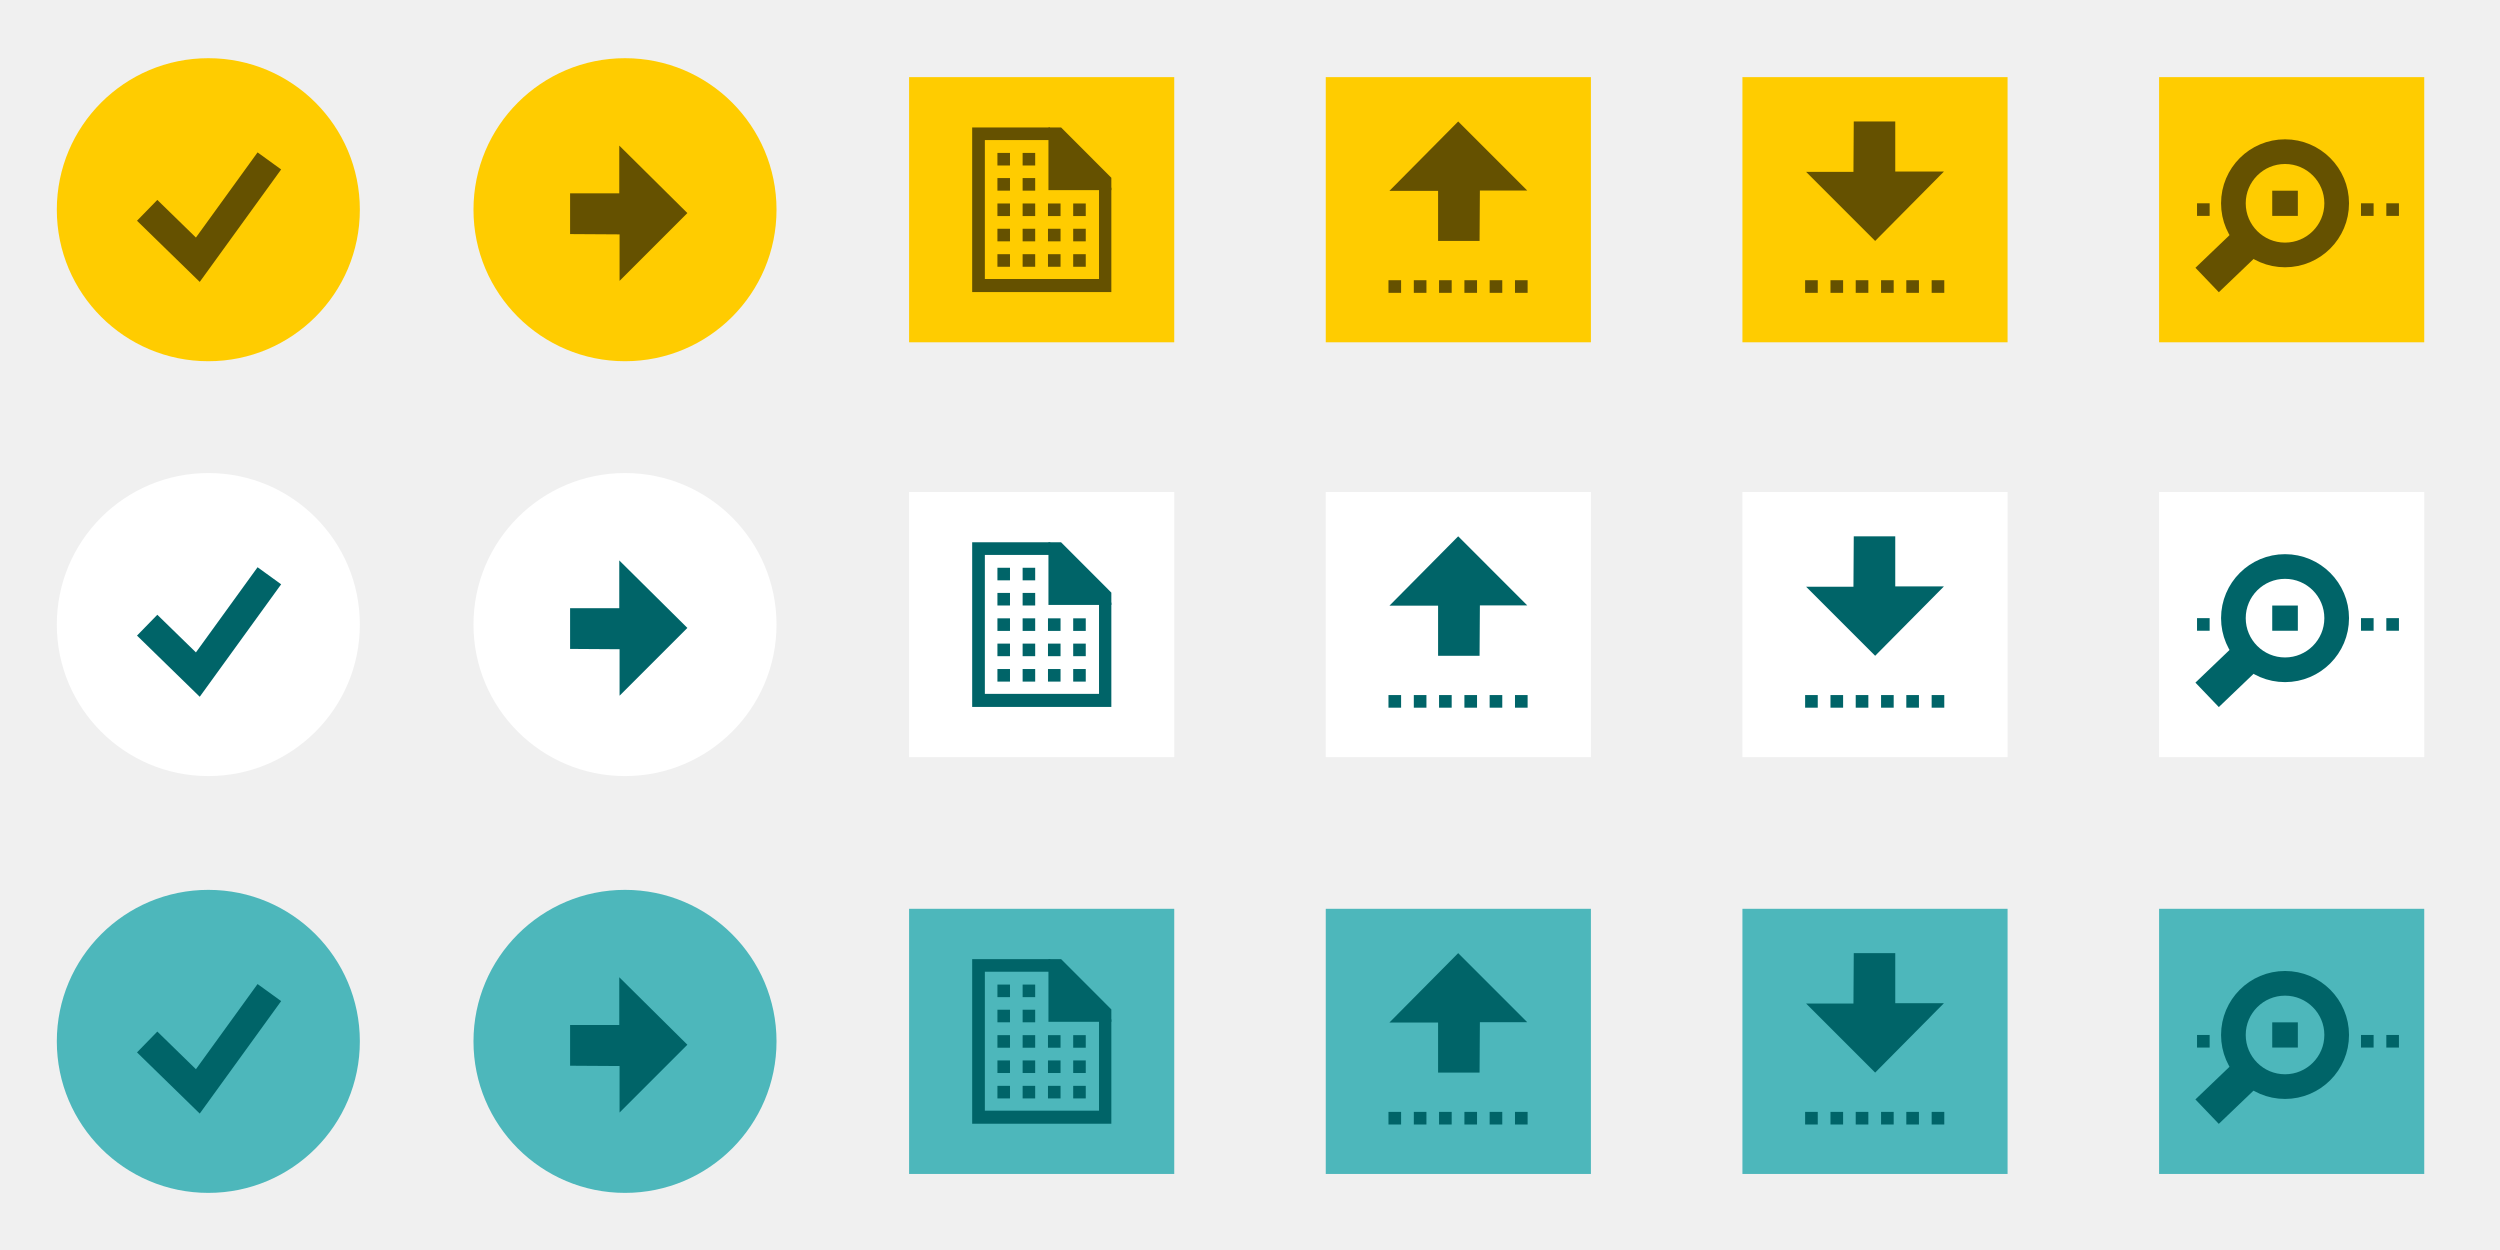
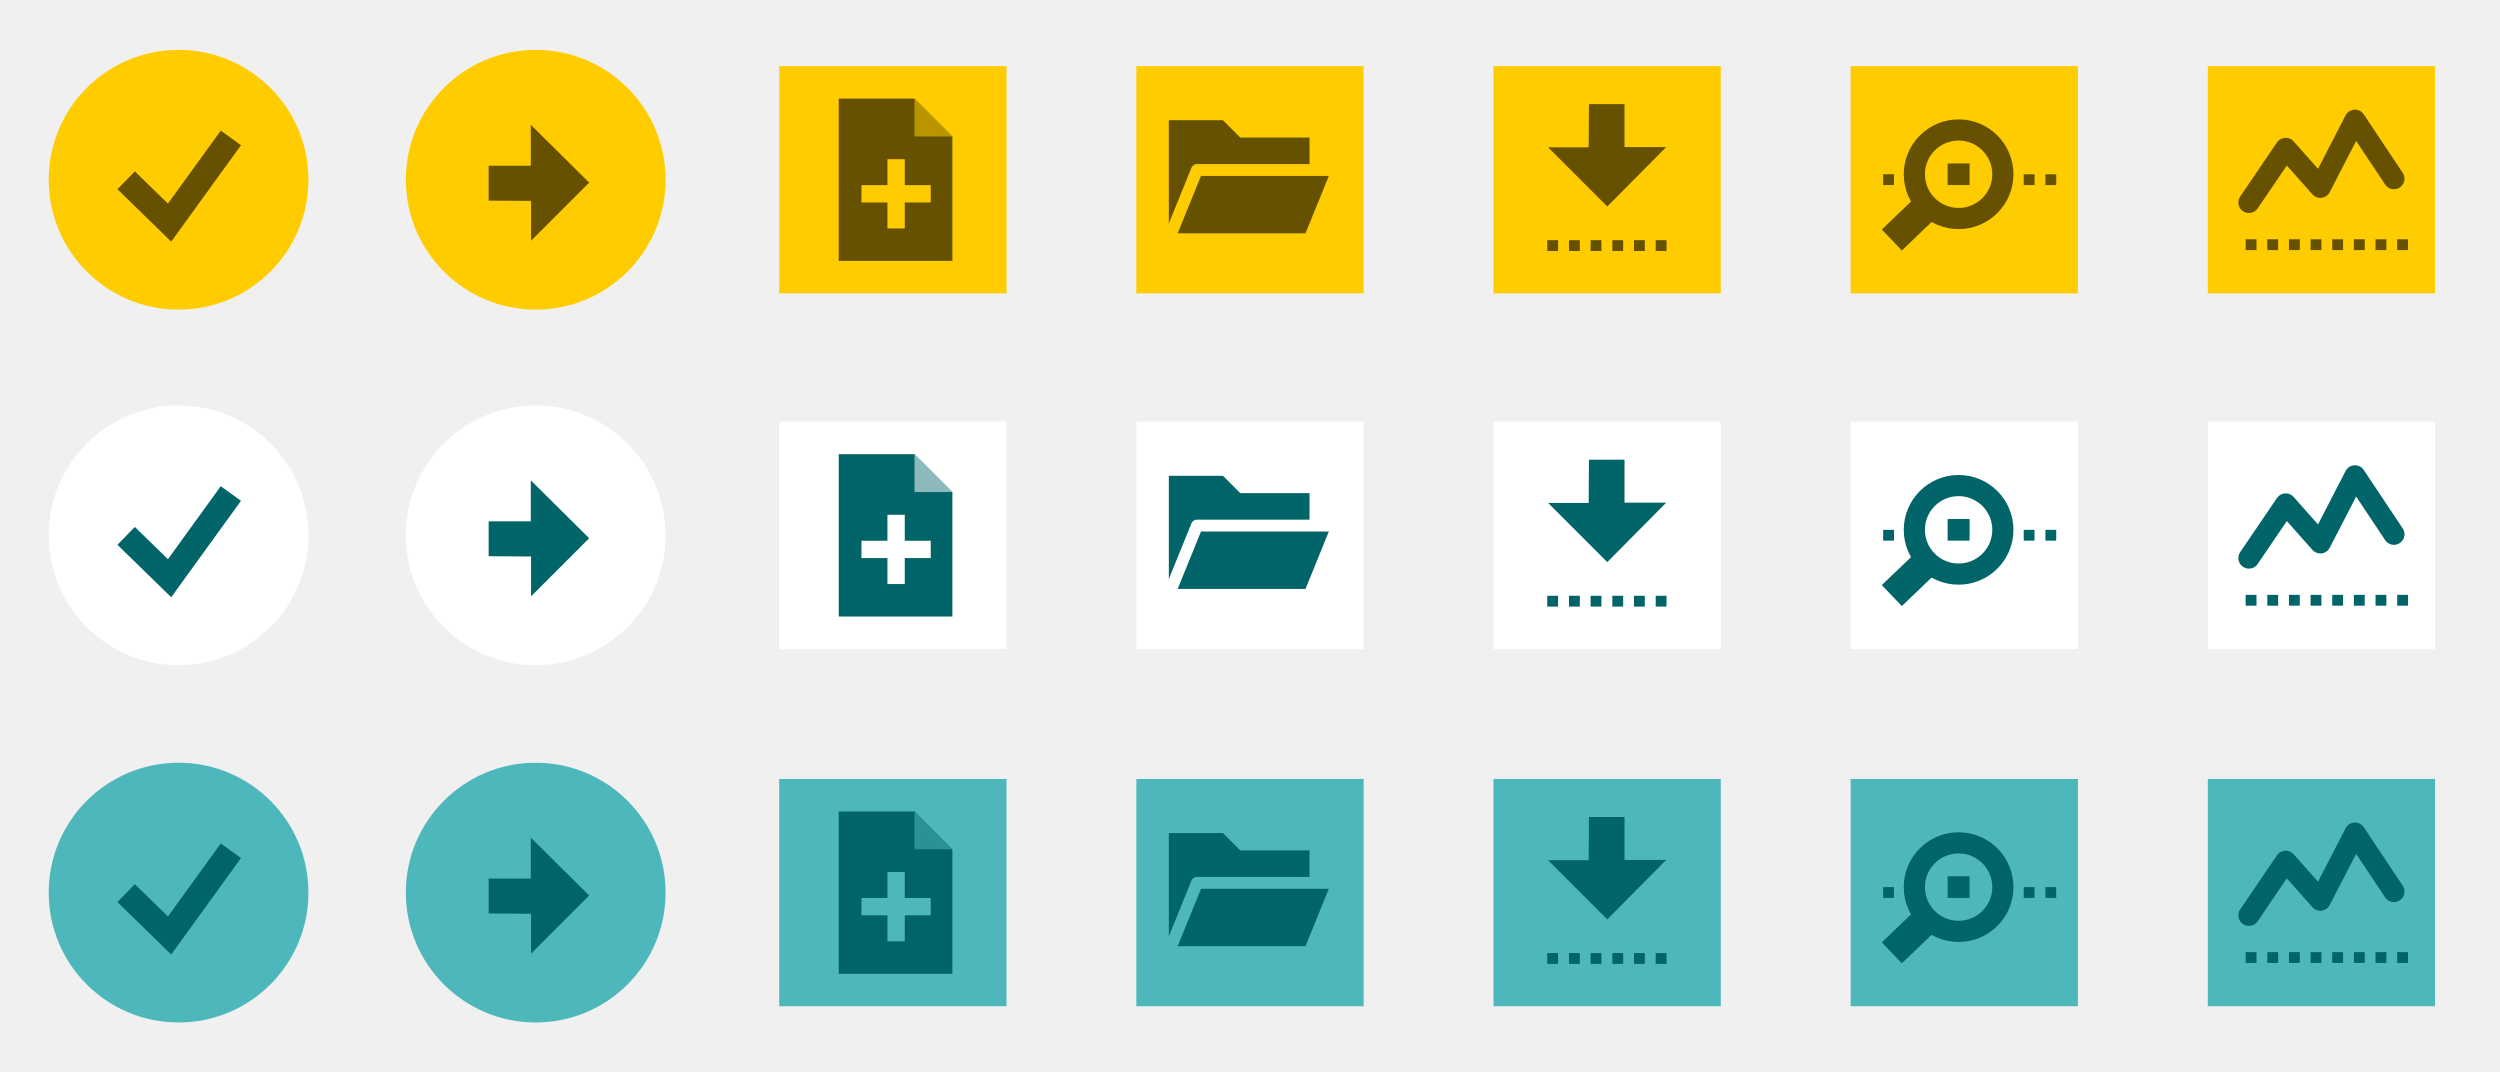
- <svg xmlns="http://www.w3.org/2000/svg" version="1.1" id="Layer_1" x="0px" y="0px" width="198px" height="99px" viewBox="0 0 198 99" enable-background="new 0 0 198 99" xml:space="preserve">
+ <svg xmlns="http://www.w3.org/2000/svg" version="1.1" id="Layer_1" x="0px" y="0px" width="231px" height="99px" viewBox="0 0 231 99" enable-background="new 0 0 231 99" xml:space="preserve">
  <defs id="defs325" />
  <g id="g5" transform="translate(-0.1200008,0)">
    <circle cx="16.62" cy="16.609" r="12" id="circle7" style="fill:#ffcc00" />
    <polyline stroke-miterlimit="10" points="21.453,12.745 15.788,20.571    11.775,16.658  " id="polyline9" style="fill:none;stroke:#655100;stroke-width:2.305;stroke-miterlimit:10" />
  </g>
  <g id="g11" transform="translate(-0.1200008,0)">
    <circle cx="16.62" cy="49.465" r="12" id="circle13" style="fill:#ffffff" />
    <polyline stroke-miterlimit="10" points="21.453,45.601 15.788,53.427    11.775,49.514  " id="polyline15" style="fill:none;stroke:#006468;stroke-width:2.305;stroke-miterlimit:10" />
  </g>
  <g id="g17" transform="translate(-0.1200008,0)">
    <circle cx="16.62" cy="82.477" r="12" id="circle19" style="fill:#4db7bb" />
    <polyline stroke-miterlimit="10" points="21.453,78.612 15.788,86.438    11.775,82.525  " id="polyline21" style="fill:none;stroke:#006468;stroke-width:2.305;stroke-miterlimit:10" />
  </g>
  <g id="g23" transform="translate(-0.2610016,0)">
    <circle cx="49.761" cy="16.609" r="12" id="circle25" style="fill:#ffcc00" />
    <polygon points="45.412,15.313 49.307,15.313 49.307,11.53 54.701,16.875 49.331,22.245 49.331,18.563 45.412,18.539 " id="polygon27" style="fill:#655100" />
  </g>
  <g id="g29" transform="translate(-0.2610016,0)">
    <circle cx="49.761" cy="49.465" r="12" id="circle31" style="fill:#ffffff" />
    <polygon points="45.412,48.169 49.307,48.169 49.307,44.386 54.701,49.731 49.331,55.101 49.331,51.419 45.412,51.394 " id="polygon33" style="fill:#006468" />
  </g>
  <g id="g35" transform="translate(-0.2610016,0)">
    <circle cx="49.761" cy="82.477" r="12" id="circle37" style="fill:#4db7bb" />
    <polygon points="45.412,81.18 49.307,81.18 49.307,77.397 54.701,82.743 49.331,88.113 49.331,84.43 45.412,84.406 " id="polygon39" style="fill:#006468" />
  </g>
-   <g id="g41" transform="translate(-0.5439987,0)">
-     <rect x="105.544" y="6.109" width="21" height="21" id="rect43" style="fill:#ffcc00" />
-     <polygon points="114.44,19.083 114.44,15.116 110.586,15.116 116.032,9.621 121.502,15.091 117.751,15.091 117.726,19.083 " id="polygon45" style="fill:#655100" />
-     <rect x="110.511" y="22.193" width="1" height="1" id="rect47" style="fill:#655100" />
-     <rect x="112.518" y="22.193" width="1" height="1" id="rect49" style="fill:#655100" />
-     <rect x="114.517" y="22.193" width="1" height="1" id="rect51" style="fill:#655100" />
-     <rect x="116.525" y="22.193" width="1" height="1" id="rect53" style="fill:#655100" />
-     <rect x="118.524" y="22.193" width="1" height="1" id="rect55" style="fill:#655100" />
-     <rect x="120.531" y="22.193" width="1" height="1" id="rect57" style="fill:#655100" />
-   </g>
  <g id="g59" transform="translate(-0.6860046,0)">
    <rect x="138.686" y="6.109" width="21" height="21" id="rect61" style="fill:#ffcc00" />
    <polygon points="150.79,9.621 150.79,13.588 154.644,13.588 149.198,19.083 143.728,13.612 147.479,13.613 147.504,9.621 " id="polygon63" style="fill:#655100" />
    <rect x="143.652" y="22.193" width="1" height="1" id="rect65" style="fill:#655100" />
    <rect x="145.66" y="22.193" width="1" height="1" id="rect67" style="fill:#655100" />
    <rect x="147.659" y="22.193" width="1" height="1" id="rect69" style="fill:#655100" />
    <rect x="149.666" y="22.193" width="1" height="1" id="rect71" style="fill:#655100" />
    <rect x="151.666" y="22.193" width="1" height="1" id="rect73" style="fill:#655100" />
    <rect x="153.673" y="22.193" width="1" height="1" id="rect75" style="fill:#655100" />
-   </g>
-   <g id="g77" transform="translate(-0.5439987,0)">
-     <rect x="105.544" y="38.965" width="21" height="21" id="rect79" style="fill:#ffffff" />
-     <polygon points="114.44,51.939 114.44,47.971 110.586,47.971 116.032,42.476 121.502,47.947 117.751,47.947 117.726,51.939 " id="polygon81" style="fill:#006468" />
-     <rect x="110.511" y="55.049" width="1" height="1" id="rect83" style="fill:#006468" />
-     <rect x="112.518" y="55.049" width="1" height="1" id="rect85" style="fill:#006468" />
-     <rect x="114.517" y="55.049" width="1" height="1" id="rect87" style="fill:#006468" />
-     <rect x="116.525" y="55.049" width="1" height="1" id="rect89" style="fill:#006468" />
-     <rect x="118.524" y="55.049" width="1" height="1" id="rect91" style="fill:#006468" />
-     <rect x="120.531" y="55.049" width="1" height="1" id="rect93" style="fill:#006468" />
  </g>
  <g id="g95" transform="translate(-0.6860046,0)">
    <rect x="138.686" y="38.965" width="21" height="21" id="rect97" style="fill:#ffffff" />
    <polygon points="150.79,42.476 150.79,46.444 154.644,46.444 149.198,51.939 143.728,46.468 147.479,46.468 147.504,42.477 " id="polygon99" style="fill:#006468" />
    <rect x="143.652" y="55.049" width="1" height="1" id="rect101" style="fill:#006468" />
    <rect x="145.66" y="55.049" width="1" height="1" id="rect103" style="fill:#006468" />
    <rect x="147.659" y="55.049" width="1" height="1" id="rect105" style="fill:#006468" />
    <rect x="149.666" y="55.049" width="1" height="1" id="rect107" style="fill:#006468" />
    <rect x="151.666" y="55.049" width="1" height="1" id="rect109" style="fill:#006468" />
    <rect x="153.673" y="55.049" width="1" height="1" id="rect111" style="fill:#006468" />
  </g>
-   <g id="g113" transform="translate(-0.5439987,0)">
-     <rect x="105.544" y="71.977" width="21" height="21" id="rect115" style="fill:#4db7bb" />
-     <polygon points="114.44,84.95 114.44,80.983 110.586,80.983 116.032,75.488 121.502,80.959 117.751,80.958 117.726,84.95 " id="polygon117" style="fill:#006468" />
-     <rect x="110.511" y="88.061" width="1" height="1" id="rect119" style="fill:#006468" />
-     <rect x="112.518" y="88.061" width="1" height="1" id="rect121" style="fill:#006468" />
-     <rect x="114.517" y="88.061" width="1" height="1" id="rect123" style="fill:#006468" />
-     <rect x="116.525" y="88.061" width="1" height="1" id="rect125" style="fill:#006468" />
-     <rect x="118.524" y="88.061" width="1" height="1" id="rect127" style="fill:#006468" />
-     <rect x="120.531" y="88.061" width="1" height="1" id="rect129" style="fill:#006468" />
-   </g>
  <g id="g131" transform="translate(-0.6860046,0)">
    <rect x="138.686" y="71.977" width="21" height="21" id="rect133" style="fill:#4db7bb" />
    <polygon points="150.79,75.488 150.79,79.455 154.644,79.455 149.198,84.95 143.728,79.48 147.479,79.48 147.504,75.488 " id="polygon135" style="fill:#006468" />
    <rect x="143.652" y="88.061" width="1" height="1" id="rect137" style="fill:#006468" />
    <rect x="145.66" y="88.061" width="1" height="1" id="rect139" style="fill:#006468" />
    <rect x="147.659" y="88.061" width="1" height="1" id="rect141" style="fill:#006468" />
    <rect x="149.666" y="88.061" width="1" height="1" id="rect143" style="fill:#006468" />
    <rect x="151.666" y="88.061" width="1" height="1" id="rect145" style="fill:#006468" />
    <rect x="153.673" y="88.061" width="1" height="1" id="rect147" style="fill:#006468" />
-   </g>
-   <g id="g149" transform="translate(-0.4029999,0)">
-     <path d="M 87.445,22.097" id="path151" style="fill:#655100" />
-     <rect x="72.403" y="6.109" width="21" height="21" id="rect153" style="fill:#ffcc00" />
-     <polygon points="83.44,10.094 84.441,10.094 88.421,14.079 88.421,15.057 87.445,15.057 83.44,15.057 " id="polygon155" style="fill:#655100" />
-     <polygon points="78.404,11.093 78.404,22.097 87.445,22.097 87.445,14.87 88.421,14.87 88.421,23.134 77.399,23.134 77.399,10.094 83.562,10.094 83.568,11.093 " id="polygon157" style="fill:#655100" />
-     <rect x="79.399" y="12.111" width="0.995" height="0.996" id="rect159" style="fill:#655100" />
-     <rect x="81.395" y="12.111" width="0.995" height="0.996" id="rect161" style="fill:#655100" />
-     <rect x="79.399" y="14.103" width="0.995" height="0.996" id="rect163" style="fill:#655100" />
-     <rect x="81.395" y="14.103" width="0.995" height="0.996" id="rect165" style="fill:#655100" />
-     <rect x="79.399" y="16.116" width="0.995" height="0.996" id="rect167" style="fill:#655100" />
-     <rect x="81.395" y="16.116" width="0.995" height="0.996" id="rect169" style="fill:#655100" />
-     <rect x="83.403" y="16.116" width="0.995" height="0.996" id="rect171" style="fill:#655100" />
-     <rect x="85.4" y="16.116" width="0.995" height="0.996" id="rect173" style="fill:#655100" />
-     <rect x="79.399" y="18.118" width="0.995" height="0.996" id="rect175" style="fill:#655100" />
-     <rect x="81.395" y="18.118" width="0.995" height="0.996" id="rect177" style="fill:#655100" />
-     <rect x="79.399" y="20.132" width="0.995" height="0.996" id="rect179" style="fill:#655100" />
-     <rect x="81.395" y="20.132" width="0.995" height="0.996" id="rect181" style="fill:#655100" />
-     <rect x="83.403" y="18.118" width="0.995" height="0.996" id="rect183" style="fill:#655100" />
-     <rect x="85.4" y="18.118" width="0.995" height="0.996" id="rect185" style="fill:#655100" />
-     <rect x="83.403" y="20.132" width="0.995" height="0.996" id="rect187" style="fill:#655100" />
-     <rect x="85.4" y="20.132" width="0.995" height="0.996" id="rect189" style="fill:#655100" />
-   </g>
-   <g id="g191" transform="translate(-0.4029999,0)">
-     <path d="M 87.445,54.953" id="path193" style="fill:#006468" />
-     <rect x="72.403" y="38.965" width="21" height="21" id="rect195" style="fill:#ffffff" />
-     <polygon points="83.44,42.95 84.441,42.95 88.421,46.935 88.421,47.912 87.445,47.912 83.44,47.912 " id="polygon197" style="fill:#006468" />
-     <polygon points="78.404,43.949 78.404,54.953 87.445,54.953 87.445,47.726 88.421,47.726 88.421,55.99 77.399,55.99 77.399,42.95 83.586,42.95 83.599,43.951 " id="polygon199" style="fill:#006468" />
-     <rect x="79.399" y="44.967" width="0.995" height="0.996" id="rect201" style="fill:#006468" />
-     <rect x="81.395" y="44.967" width="0.995" height="0.996" id="rect203" style="fill:#006468" />
-     <rect x="79.399" y="46.959" width="0.995" height="0.996" id="rect205" style="fill:#006468" />
-     <rect x="81.395" y="46.959" width="0.995" height="0.996" id="rect207" style="fill:#006468" />
-     <rect x="79.399" y="48.972" width="0.995" height="0.996" id="rect209" style="fill:#006468" />
-     <rect x="81.395" y="48.972" width="0.995" height="0.996" id="rect211" style="fill:#006468" />
-     <rect x="83.403" y="48.972" width="0.995" height="0.996" id="rect213" style="fill:#006468" />
-     <rect x="85.4" y="48.972" width="0.995" height="0.996" id="rect215" style="fill:#006468" />
-     <rect x="79.399" y="50.974" width="0.995" height="0.996" id="rect217" style="fill:#006468" />
-     <rect x="81.395" y="50.974" width="0.995" height="0.996" id="rect219" style="fill:#006468" />
-     <rect x="79.399" y="52.987" width="0.995" height="0.996" id="rect221" style="fill:#006468" />
-     <rect x="81.395" y="52.987" width="0.995" height="0.996" id="rect223" style="fill:#006468" />
-     <rect x="83.403" y="50.974" width="0.995" height="0.996" id="rect225" style="fill:#006468" />
-     <rect x="85.4" y="50.974" width="0.995" height="0.996" id="rect227" style="fill:#006468" />
-     <rect x="83.403" y="52.987" width="0.995" height="0.996" id="rect229" style="fill:#006468" />
-     <rect x="85.4" y="52.987" width="0.995" height="0.996" id="rect231" style="fill:#006468" />
-   </g>
-   <g id="g233" transform="translate(-0.4029999,0)">
-     <path d="M 87.445,87.965" id="path235" style="fill:#006468" />
-     <rect x="72.403" y="71.977" width="21" height="21" id="rect237" style="fill:#4db7bb" />
-     <polygon points="83.44,75.961 84.441,75.961 88.421,79.946 88.421,80.924 87.445,80.924 83.44,80.924 " id="polygon239" style="fill:#006468" />
-     <polygon points="78.404,76.961 78.404,87.965 87.445,87.965 87.445,80.738 88.421,80.738 88.421,89.002 77.399,89.002 77.399,75.961 83.586,75.961 83.599,76.963 " id="polygon241" style="fill:#006468" />
-     <rect x="79.399" y="77.978" width="0.995" height="0.996" id="rect243" style="fill:#006468" />
-     <rect x="81.395" y="77.978" width="0.995" height="0.996" id="rect245" style="fill:#006468" />
-     <rect x="79.399" y="79.97" width="0.995" height="0.996" id="rect247" style="fill:#006468" />
-     <rect x="81.395" y="79.97" width="0.995" height="0.996" id="rect249" style="fill:#006468" />
-     <rect x="79.399" y="81.984" width="0.995" height="0.996" id="rect251" style="fill:#006468" />
-     <rect x="81.395" y="81.984" width="0.995" height="0.996" id="rect253" style="fill:#006468" />
-     <rect x="83.403" y="81.984" width="0.995" height="0.996" id="rect255" style="fill:#006468" />
-     <rect x="85.4" y="81.984" width="0.995" height="0.996" id="rect257" style="fill:#006468" />
-     <rect x="79.399" y="83.986" width="0.995" height="0.996" id="rect259" style="fill:#006468" />
-     <rect x="81.395" y="83.986" width="0.995" height="0.996" id="rect261" style="fill:#006468" />
-     <rect x="79.399" y="85.999" width="0.995" height="0.996" id="rect263" style="fill:#006468" />
-     <rect x="81.395" y="85.999" width="0.995" height="0.996" id="rect265" style="fill:#006468" />
-     <rect x="83.403" y="83.986" width="0.995" height="0.996" id="rect267" style="fill:#006468" />
-     <rect x="85.4" y="83.986" width="0.995" height="0.996" id="rect269" style="fill:#006468" />
-     <rect x="83.403" y="85.999" width="0.995" height="0.996" id="rect271" style="fill:#006468" />
-     <rect x="85.4" y="85.999" width="0.995" height="0.996" id="rect273" style="fill:#006468" />
  </g>
  <g id="g275" transform="translate(-0.8280029,0)">
    <rect x="171.828" y="6.109" width="21" height="21" id="rect277" style="fill:#ffcc00" />
    <rect x="187.819" y="16.101" width="0.999" height="0.998" id="rect279" style="fill:#655100" />
    <rect x="189.825" y="16.101" width="0.999" height="0.998" id="rect281" style="fill:#655100" />
    <rect x="174.833" y="16.101" width="0.999" height="0.998" id="rect283" style="fill:#655100" />
    <circle stroke-miterlimit="10" cx="181.803" cy="16.101" r="4.09" id="circle285" style="fill:none;stroke:#655100;stroke-width:1.954;stroke-miterlimit:10" />
    <rect x="175.895" y="18.428" transform="matrix(0.6915,0.7224,-0.7224,0.6915,69.5827,-121.6599)" width="2.68" height="4.423" id="rect287" style="fill:#655100" />
    <rect x="180.789" y="15.103" width="2.028" height="1.996" id="rect289" style="fill:#655100" />
  </g>
  <g id="g291" transform="translate(-0.8280029,0)">
    <rect x="171.828" y="38.965" width="21" height="21" id="rect293" style="fill:#ffffff" />
    <rect x="187.819" y="48.957" width="0.999" height="0.998" id="rect295" style="fill:#006468" />
    <rect x="189.825" y="48.957" width="0.999" height="0.998" id="rect297" style="fill:#006468" />
    <rect x="174.833" y="48.957" width="0.999" height="0.998" id="rect299" style="fill:#006468" />
    <circle stroke-miterlimit="10" cx="181.803" cy="48.957" r="4.09" id="circle301" style="fill:none;stroke:#006468;stroke-width:1.954;stroke-miterlimit:10" />
    <rect x="175.895" y="51.284" transform="matrix(0.6915,0.7224,-0.7224,0.6915,93.3163,-111.5246)" width="2.68" height="4.423" id="rect303" style="fill:#006468" />
    <rect x="180.789" y="47.959" width="2.028" height="1.996" id="rect305" style="fill:#006468" />
  </g>
  <g id="g307" transform="translate(-0.8280029,0)">
    <rect x="171.828" y="71.977" width="21" height="21" id="rect309" style="fill:#4db7bb" />
    <rect x="187.819" y="81.969" width="0.999" height="0.998" id="rect311" style="fill:#006468" />
    <rect x="189.825" y="81.969" width="0.999" height="0.998" id="rect313" style="fill:#006468" />
    <rect x="174.833" y="81.969" width="0.999" height="0.998" id="rect315" style="fill:#006468" />
    <circle stroke-miterlimit="10" cx="181.803" cy="81.969" r="4.09" id="circle317" style="fill:none;stroke:#006468;stroke-width:1.954;stroke-miterlimit:10" />
    <rect x="175.895" y="84.296" transform="matrix(0.6915,0.7224,-0.7224,0.6915,117.1625,-101.3412)" width="2.68" height="4.423" id="rect319" style="fill:#006468" />
    <rect x="180.789" y="80.97" width="2.028" height="1.996" id="rect321" style="fill:#006468" />
  </g>
+   <g id="remastered_new_6">
+     <rect x="72" y="6.109" width="21" height="21" style="fill:#ffcc00" />
+     <polygon points="77.5,9.109 84.5,9.109 88,12.609 88,24.109 77.5,24.109" style="fill:#655100" />
+     <polygon points="84.5,9.109 84.5,12.609 88,12.609" style="fill:#ffcc00;opacity:0.55" />
+     <rect x="82" y="14.709" width="1.6" height="6.4" style="fill:#ffcc00" />
+     <rect x="79.6" y="17.109" width="6.4" height="1.6" style="fill:#ffcc00" />
+   </g>
+   <g id="remastered_open_6">
+     <rect x="105" y="6.109" width="21" height="21" style="fill:#ffcc00" />
+     <polygon points="108,11.109 113,11.109 114.6,12.709 121,12.709 121,22.109 108,22.109" style="fill:#655100" />
+     <polygon points="108,22.109 110.6,15.709 123.6,15.709 121,22.109" style="fill:#655100;stroke:#ffcc00;stroke-width:1.1;stroke-linejoin:round" />
+   </g>
+   <g id="remastered_plotter_6">
+     <rect x="204" y="6.109" width="21" height="21" style="fill:#ffcc00" />
+     <polyline points="207.8,18.709 211.2,13.709 214.4,17.309 217.6,11.109 221.2,16.509" style="fill:none;stroke:#655100;stroke-width:1.95;stroke-linejoin:round;stroke-linecap:round" />
+     <rect x="207.5" y="22.109" width="1" height="1" style="fill:#655100" />
+     <rect x="209.5" y="22.109" width="1" height="1" style="fill:#655100" />
+     <rect x="211.5" y="22.109" width="1" height="1" style="fill:#655100" />
+     <rect x="213.5" y="22.109" width="1" height="1" style="fill:#655100" />
+     <rect x="215.5" y="22.109" width="1" height="1" style="fill:#655100" />
+     <rect x="217.5" y="22.109" width="1" height="1" style="fill:#655100" />
+     <rect x="219.5" y="22.109" width="1" height="1" style="fill:#655100" />
+     <rect x="221.5" y="22.109" width="1" height="1" style="fill:#655100" />
+   </g>
+   <g id="remastered_new_38">
+     <rect x="72" y="38.965" width="21" height="21" style="fill:#ffffff" />
+     <polygon points="77.5,41.965 84.5,41.965 88,45.465 88,56.965 77.5,56.965" style="fill:#006468" />
+     <polygon points="84.5,41.965 84.5,45.465 88,45.465" style="fill:#ffffff;opacity:0.55" />
+     <rect x="82" y="47.565" width="1.6" height="6.4" style="fill:#ffffff" />
+     <rect x="79.6" y="49.965" width="6.4" height="1.6" style="fill:#ffffff" />
+   </g>
+   <g id="remastered_open_38">
+     <rect x="105" y="38.965" width="21" height="21" style="fill:#ffffff" />
+     <polygon points="108,43.965 113,43.965 114.6,45.565 121,45.565 121,54.965 108,54.965" style="fill:#006468" />
+     <polygon points="108,54.965 110.6,48.565 123.6,48.565 121,54.965" style="fill:#006468;stroke:#ffffff;stroke-width:1.1;stroke-linejoin:round" />
+   </g>
+   <g id="remastered_plotter_38">
+     <rect x="204" y="38.965" width="21" height="21" style="fill:#ffffff" />
+     <polyline points="207.8,51.565 211.2,46.565 214.4,50.165 217.6,43.965 221.2,49.365" style="fill:none;stroke:#006468;stroke-width:1.95;stroke-linejoin:round;stroke-linecap:round" />
+     <rect x="207.5" y="54.965" width="1" height="1" style="fill:#006468" />
+     <rect x="209.5" y="54.965" width="1" height="1" style="fill:#006468" />
+     <rect x="211.5" y="54.965" width="1" height="1" style="fill:#006468" />
+     <rect x="213.5" y="54.965" width="1" height="1" style="fill:#006468" />
+     <rect x="215.5" y="54.965" width="1" height="1" style="fill:#006468" />
+     <rect x="217.5" y="54.965" width="1" height="1" style="fill:#006468" />
+     <rect x="219.5" y="54.965" width="1" height="1" style="fill:#006468" />
+     <rect x="221.5" y="54.965" width="1" height="1" style="fill:#006468" />
+   </g>
+   <g id="remastered_new_71">
+     <rect x="72" y="71.977" width="21" height="21" style="fill:#4db7bb" />
+     <polygon points="77.5,74.977 84.5,74.977 88,78.477 88,89.977 77.5,89.977" style="fill:#006468" />
+     <polygon points="84.5,74.977 84.5,78.477 88,78.477" style="fill:#4db7bb;opacity:0.55" />
+     <rect x="82" y="80.577" width="1.6" height="6.4" style="fill:#4db7bb" />
+     <rect x="79.6" y="82.977" width="6.4" height="1.6" style="fill:#4db7bb" />
+   </g>
+   <g id="remastered_open_71">
+     <rect x="105" y="71.977" width="21" height="21" style="fill:#4db7bb" />
+     <polygon points="108,76.977 113,76.977 114.6,78.577 121,78.577 121,87.977 108,87.977" style="fill:#006468" />
+     <polygon points="108,87.977 110.6,81.577 123.6,81.577 121,87.977" style="fill:#006468;stroke:#4db7bb;stroke-width:1.1;stroke-linejoin:round" />
+   </g>
+   <g id="remastered_plotter_71">
+     <rect x="204" y="71.977" width="21" height="21" style="fill:#4db7bb" />
+     <polyline points="207.8,84.577 211.2,79.577 214.4,83.177 217.6,76.977 221.2,82.377" style="fill:none;stroke:#006468;stroke-width:1.95;stroke-linejoin:round;stroke-linecap:round" />
+     <rect x="207.5" y="87.977" width="1" height="1" style="fill:#006468" />
+     <rect x="209.5" y="87.977" width="1" height="1" style="fill:#006468" />
+     <rect x="211.5" y="87.977" width="1" height="1" style="fill:#006468" />
+     <rect x="213.5" y="87.977" width="1" height="1" style="fill:#006468" />
+     <rect x="215.5" y="87.977" width="1" height="1" style="fill:#006468" />
+     <rect x="217.5" y="87.977" width="1" height="1" style="fill:#006468" />
+     <rect x="219.5" y="87.977" width="1" height="1" style="fill:#006468" />
+     <rect x="221.5" y="87.977" width="1" height="1" style="fill:#006468" />
+   </g>
</svg>
